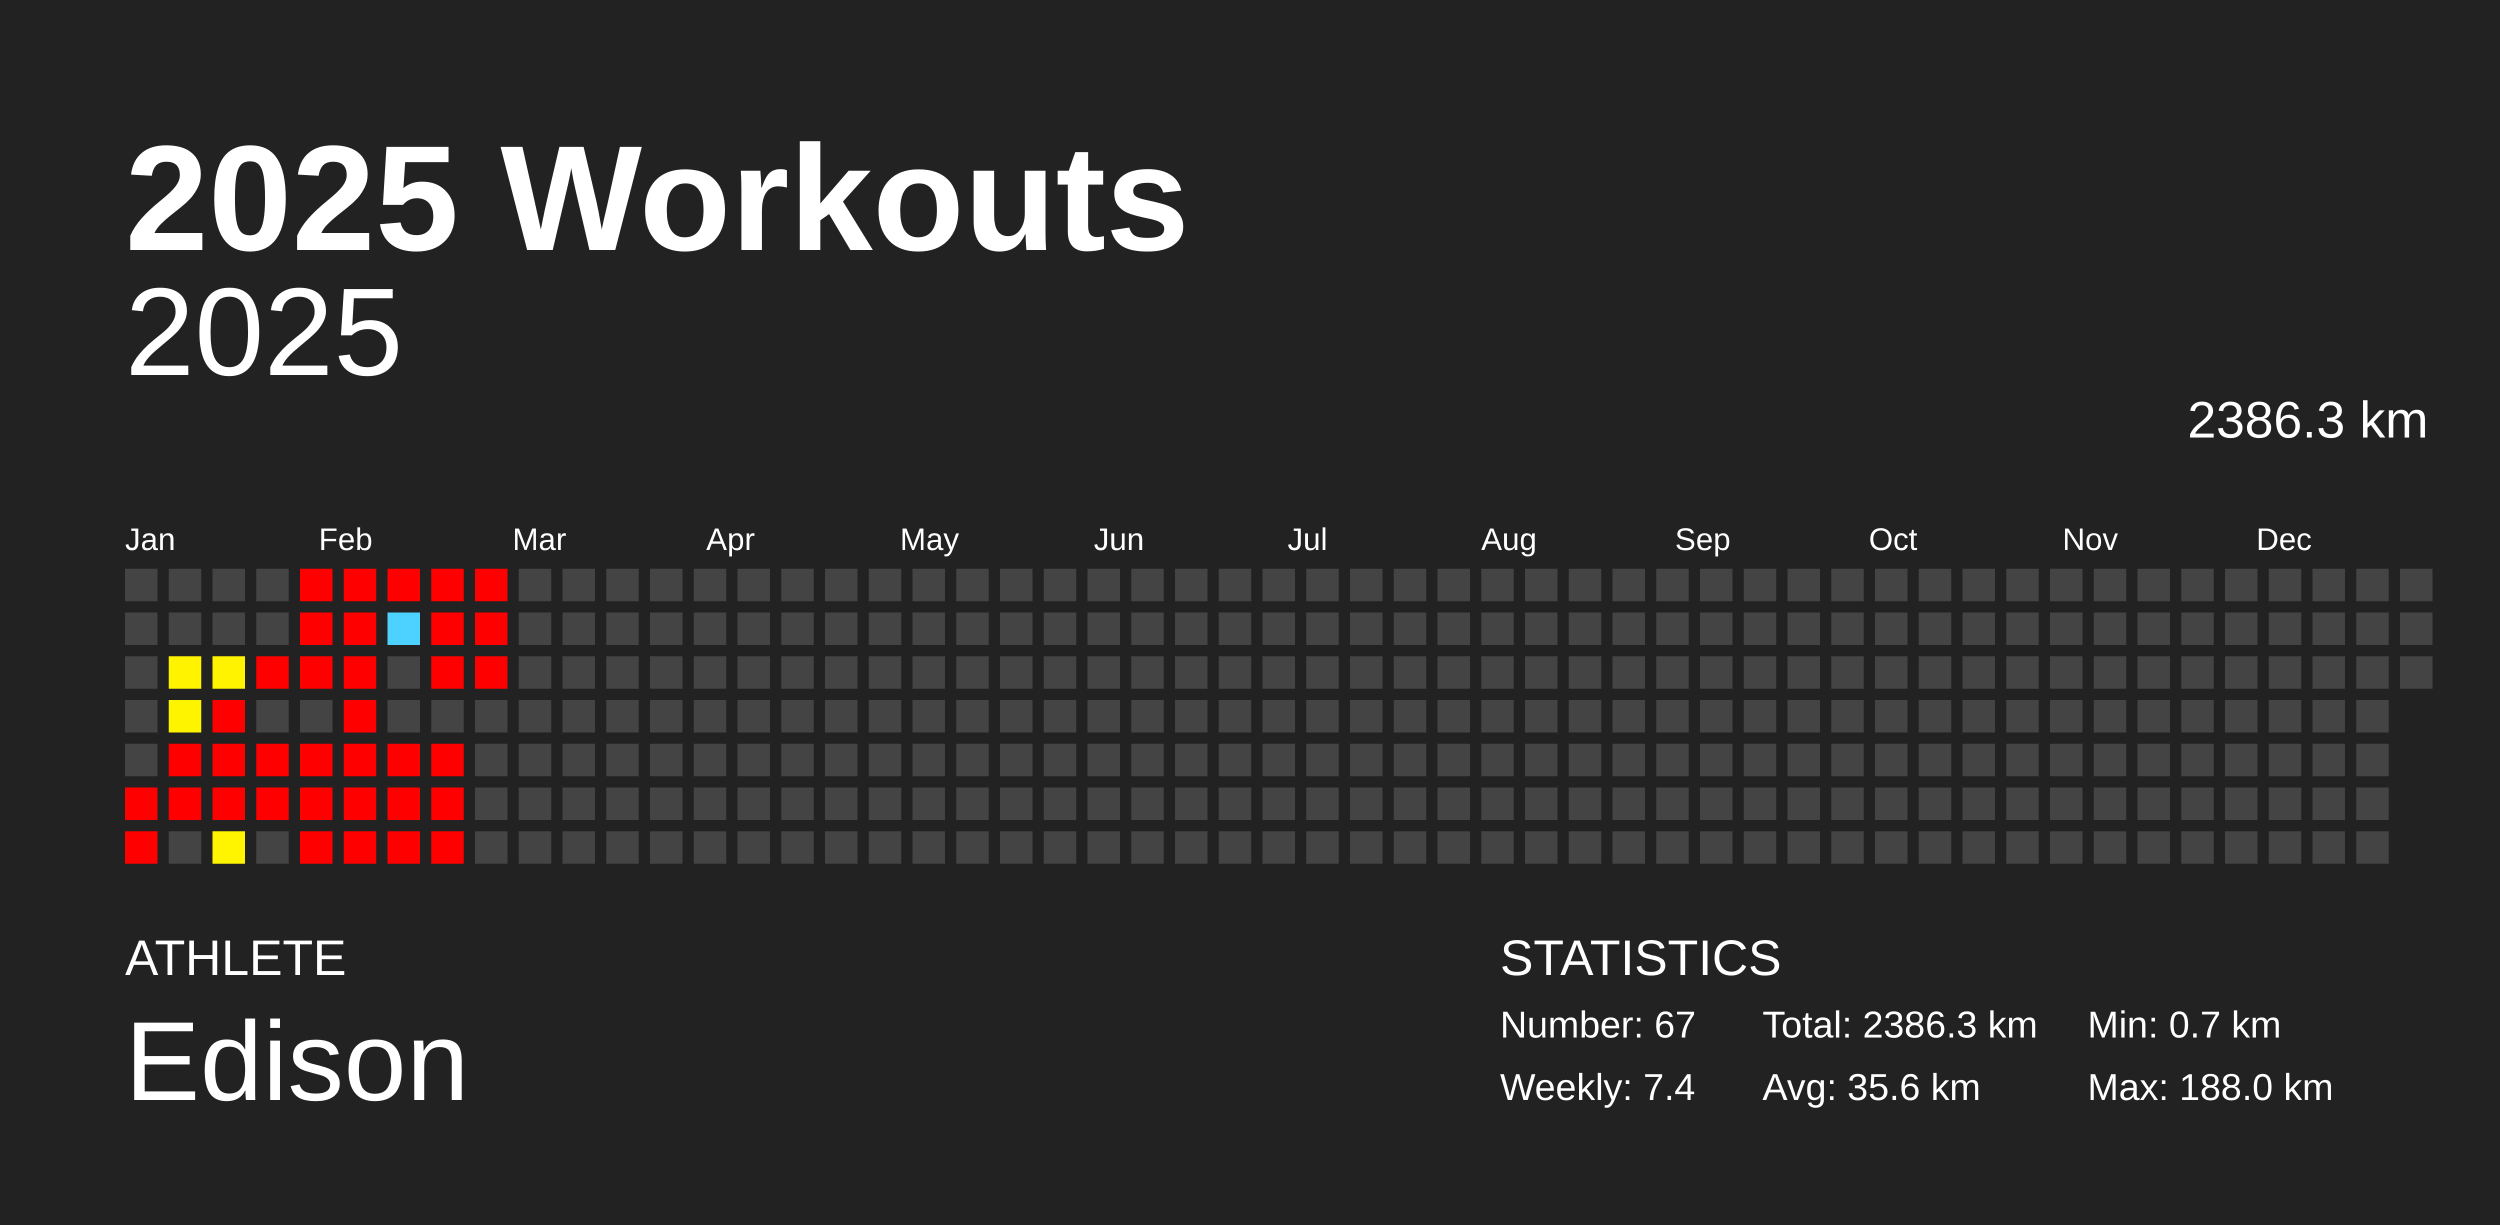
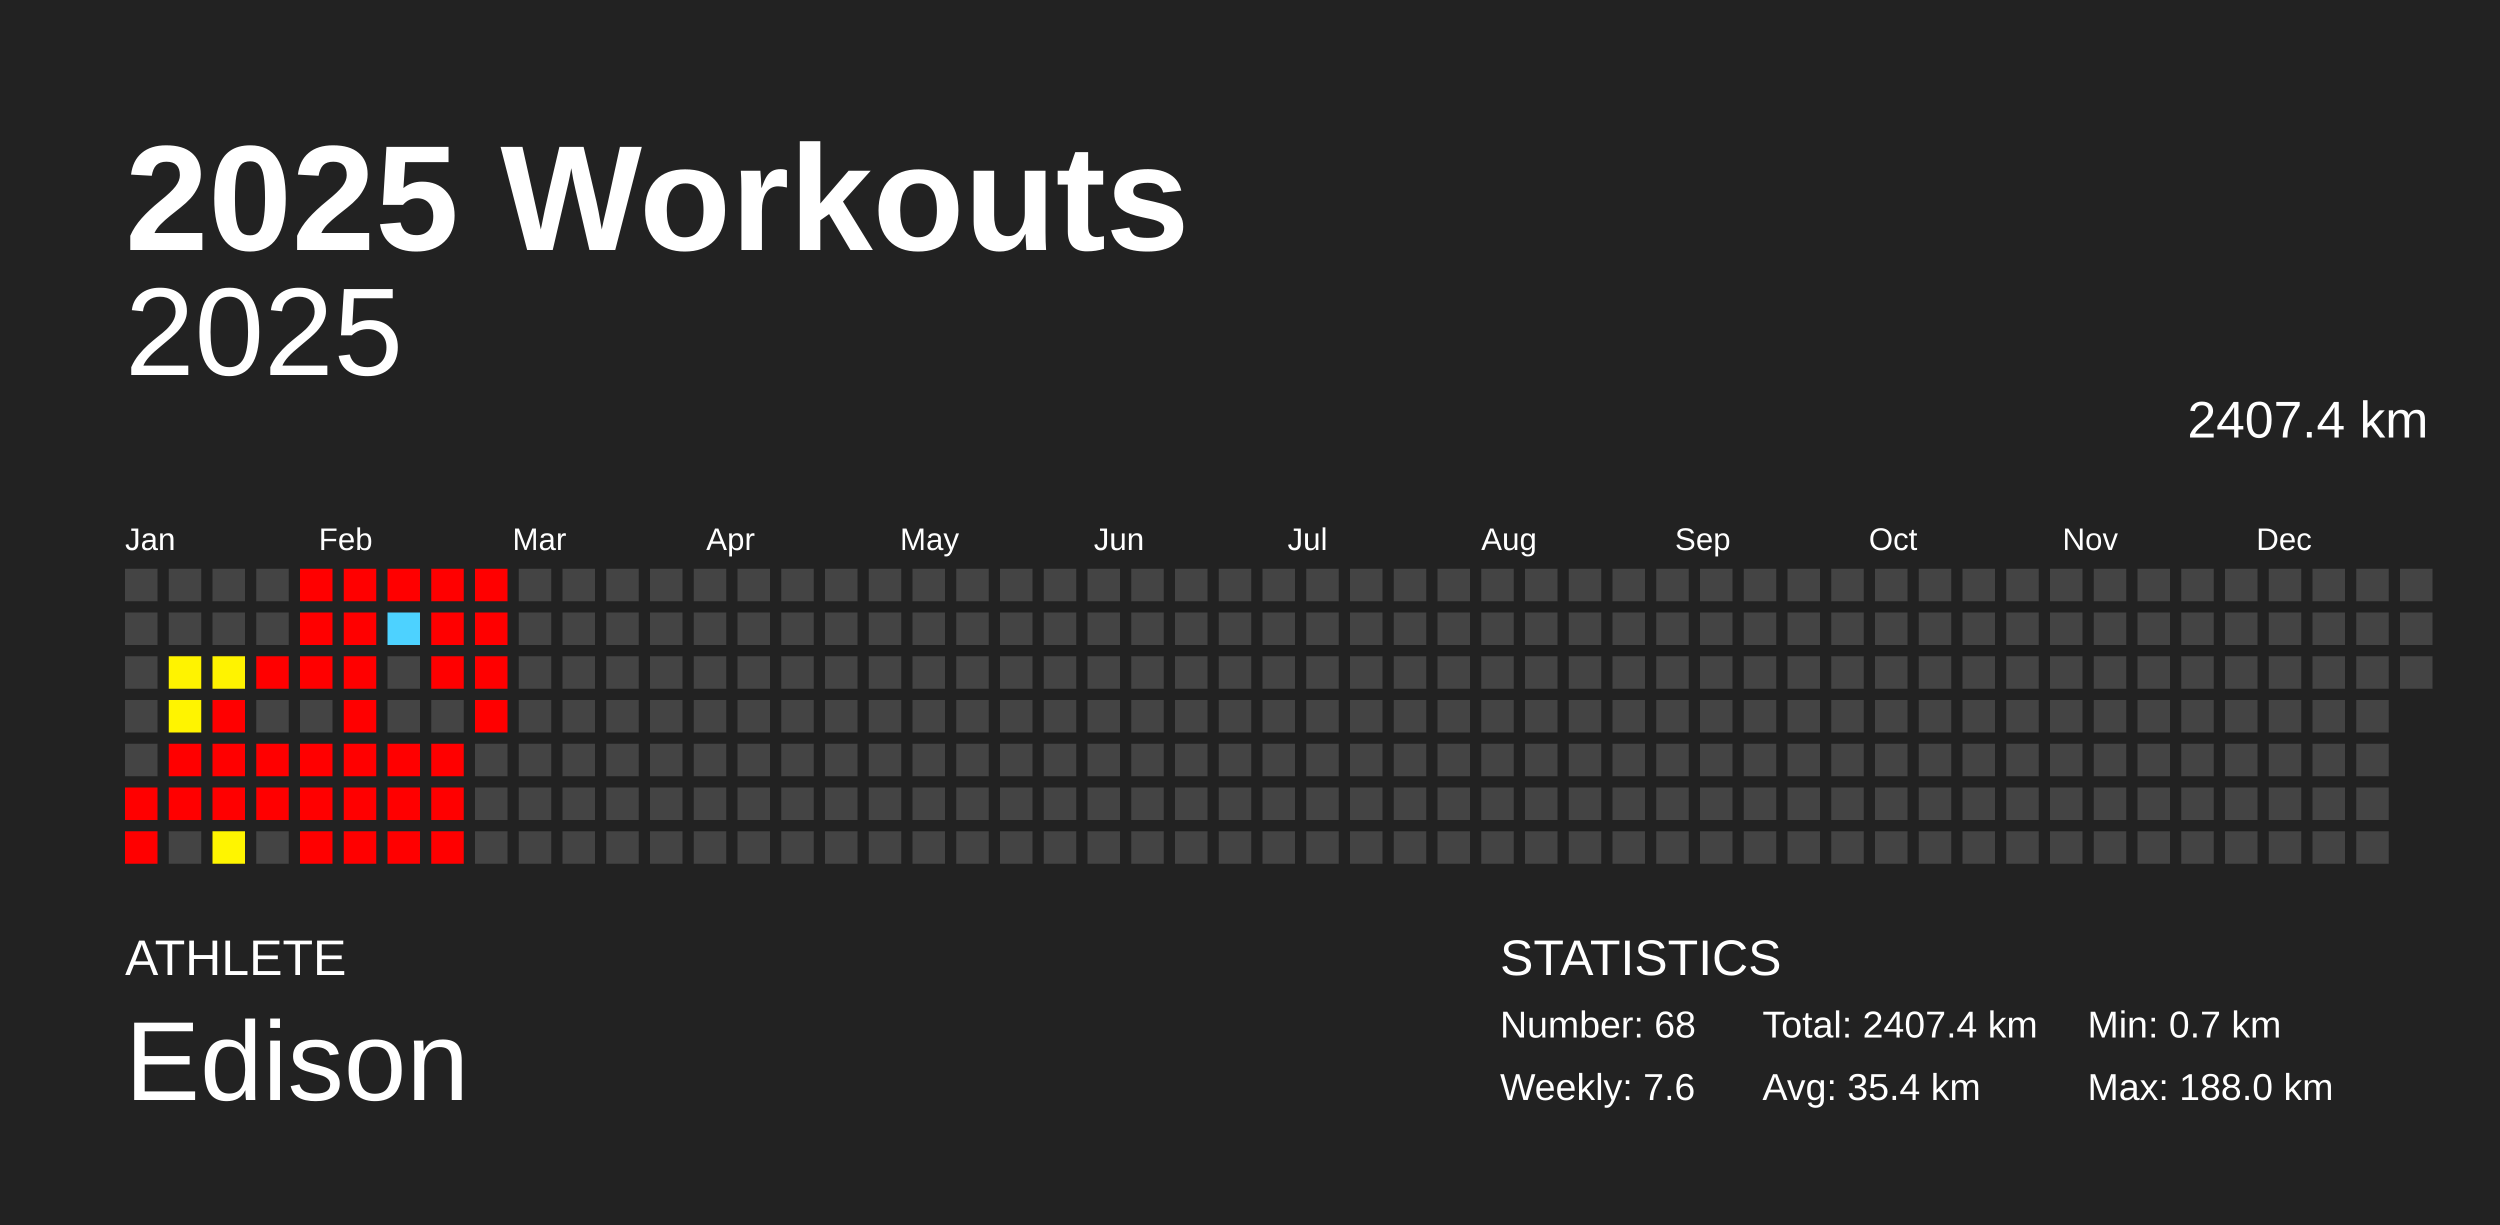
<svg xmlns="http://www.w3.org/2000/svg" baseProfile="full" height="98mm" version="1.1" viewBox="0,0,200,98" width="200mm">
  <defs />
  <rect fill="#222222" height="98" width="200" x="0" y="0" />
  <text fill="#FFFFFF" style="font-size:12px; font-family:Arial; font-weight:bold;" x="10" y="20">2025 Workouts</text>
  <text fill="#FFFFFF" style="font-size:4px; font-family:Arial" x="10" y="78">ATHLETE</text>
  <text fill="#FFFFFF" style="font-size:9px; font-family:Arial" x="10" y="88">Edison</text>
  <text fill="#FFFFFF" style="font-size:4px; font-family:Arial" x="120" y="78">STATISTICS</text>
-   <text fill="#FFFFFF" style="font-size:3px; font-family:Arial" x="120" y="83">Number: 67</text>
-   <text fill="#FFFFFF" style="font-size:3px; font-family:Arial" x="120" y="88">Weekly: 7.4</text>
-   <text fill="#FFFFFF" style="font-size:3px; font-family:Arial" x="141" y="83">Total: 2386.3 km</text>
-   <text fill="#FFFFFF" style="font-size:3px; font-family:Arial" x="141" y="88">Avg: 35.6 km</text>
+   <text fill="#FFFFFF" style="font-size:3px; font-family:Arial" x="120" y="83">Number: 68</text>
+   <text fill="#FFFFFF" style="font-size:3px; font-family:Arial" x="120" y="88">Weekly: 7.6</text>
+   <text fill="#FFFFFF" style="font-size:3px; font-family:Arial" x="141" y="83">Total: 2407.4 km</text>
+   <text fill="#FFFFFF" style="font-size:3px; font-family:Arial" x="141" y="88">Avg: 35.4 km</text>
  <text fill="#FFFFFF" style="font-size:3px; font-family:Arial" x="167" y="83">Min: 0.7 km</text>
  <text fill="#FFFFFF" style="font-size:3px; font-family:Arial" x="167" y="88">Max: 188.0 km</text>
  <text alignment-baseline="hanging" fill="#FFFFFF" style="font-size:10.0px; font-family:Arial;" x="10" y="30">2025</text>
-   <text alignment-baseline="hanging" fill="#FFFFFF" style="font-size:4.125px; font-family:Arial;" x="175" y="35">2386.3 km</text>
+   <text alignment-baseline="hanging" fill="#FFFFFF" style="font-size:4.125px; font-family:Arial;" x="175" y="35">2407.4 km</text>
  <text fill="#FFFFFF" style="font-size:2.5px; font-family:Arial" x="10.0" y="44">Jan</text>
  <text fill="#FFFFFF" style="font-size:2.5px; font-family:Arial" x="25.5" y="44">Feb</text>
  <text fill="#FFFFFF" style="font-size:2.5px; font-family:Arial" x="41.0" y="44">Mar</text>
  <text fill="#FFFFFF" style="font-size:2.5px; font-family:Arial" x="56.5" y="44">Apr</text>
  <text fill="#FFFFFF" style="font-size:2.5px; font-family:Arial" x="72.0" y="44">May</text>
  <text fill="#FFFFFF" style="font-size:2.5px; font-family:Arial" x="87.5" y="44">Jun</text>
  <text fill="#FFFFFF" style="font-size:2.5px; font-family:Arial" x="103.0" y="44">Jul</text>
  <text fill="#FFFFFF" style="font-size:2.5px; font-family:Arial" x="118.5" y="44">Aug</text>
  <text fill="#FFFFFF" style="font-size:2.5px; font-family:Arial" x="134.0" y="44">Sep</text>
  <text fill="#FFFFFF" style="font-size:2.5px; font-family:Arial" x="149.5" y="44">Oct</text>
  <text fill="#FFFFFF" style="font-size:2.5px; font-family:Arial" x="165.0" y="44">Nov</text>
  <text fill="#FFFFFF" style="font-size:2.5px; font-family:Arial" x="180.5" y="44">Dec</text>
  <rect fill="#444444" height="2.6" width="2.6" x="10.0" y="45.5" />
  <rect fill="#444444" height="2.6" width="2.6" x="10.0" y="49.0" />
  <rect fill="#444444" height="2.6" width="2.6" x="10.0" y="52.5" />
  <rect fill="#444444" height="2.6" width="2.6" x="10.0" y="56.0" />
  <rect fill="#444444" height="2.6" width="2.6" x="10.0" y="59.5" />
  <rect fill="red" height="2.6" width="2.6" x="10.0" y="63.0" />
  <rect fill="red" height="2.6" width="2.6" x="10.0" y="66.5" />
  <rect fill="#444444" height="2.6" width="2.6" x="13.5" y="45.5" />
  <rect fill="#444444" height="2.6" width="2.6" x="13.5" y="49.0" />
  <rect fill="#fff300" height="2.6" width="2.6" x="13.5" y="52.5" />
  <rect fill="#fff400" height="2.6" width="2.6" x="13.5" y="56.0" />
  <rect fill="red" height="2.6" width="2.6" x="13.5" y="59.5" />
  <rect fill="red" height="2.6" width="2.6" x="13.5" y="63.0" />
  <rect fill="#444444" height="2.6" width="2.6" x="13.5" y="66.5" />
  <rect fill="#444444" height="2.6" width="2.6" x="17.0" y="45.5" />
  <rect fill="#444444" height="2.6" width="2.6" x="17.0" y="49.0" />
  <rect fill="#fff300" height="2.6" width="2.6" x="17.0" y="52.5" />
  <rect fill="red" height="2.6" width="2.6" x="17.0" y="56.0" />
  <rect fill="red" height="2.6" width="2.6" x="17.0" y="59.5" />
  <rect fill="red" height="2.6" width="2.6" x="17.0" y="63.0" />
  <rect fill="#fff500" height="2.6" width="2.6" x="17.0" y="66.5" />
  <rect fill="#444444" height="2.6" width="2.6" x="20.5" y="45.5" />
  <rect fill="#444444" height="2.6" width="2.6" x="20.5" y="49.0" />
  <rect fill="red" height="2.6" width="2.6" x="20.5" y="52.5" />
  <rect fill="#444444" height="2.6" width="2.6" x="20.5" y="56.0" />
  <rect fill="red" height="2.6" width="2.6" x="20.5" y="59.5" />
  <rect fill="red" height="2.6" width="2.6" x="20.5" y="63.0" />
  <rect fill="#444444" height="2.6" width="2.6" x="20.5" y="66.5" />
  <rect fill="red" height="2.6" width="2.6" x="24.0" y="45.5" />
  <rect fill="red" height="2.6" width="2.6" x="24.0" y="49.0" />
  <rect fill="red" height="2.6" width="2.6" x="24.0" y="52.5" />
  <rect fill="#444444" height="2.6" width="2.6" x="24.0" y="56.0" />
  <rect fill="red" height="2.6" width="2.6" x="24.0" y="59.5" />
  <rect fill="red" height="2.6" width="2.6" x="24.0" y="63.0" />
  <rect fill="red" height="2.6" width="2.6" x="24.0" y="66.5" />
  <rect fill="red" height="2.6" width="2.6" x="27.5" y="45.5" />
  <rect fill="red" height="2.6" width="2.6" x="27.5" y="49.0" />
  <rect fill="red" height="2.6" width="2.6" x="27.5" y="52.5" />
  <rect fill="red" height="2.6" width="2.6" x="27.5" y="56.0" />
  <rect fill="red" height="2.6" width="2.6" x="27.5" y="59.5" />
  <rect fill="red" height="2.6" width="2.6" x="27.5" y="63.0" />
  <rect fill="red" height="2.6" width="2.6" x="27.5" y="66.5" />
  <rect fill="red" height="2.6" width="2.6" x="31.0" y="45.5" />
  <rect fill="#4dd2ff" height="2.6" width="2.6" x="31.0" y="49.0" />
  <rect fill="#444444" height="2.6" width="2.6" x="31.0" y="52.5" />
  <rect fill="#444444" height="2.6" width="2.6" x="31.0" y="56.0" />
  <rect fill="red" height="2.6" width="2.6" x="31.0" y="59.5" />
  <rect fill="red" height="2.6" width="2.6" x="31.0" y="63.0" />
  <rect fill="red" height="2.6" width="2.6" x="31.0" y="66.5" />
  <rect fill="red" height="2.6" width="2.6" x="34.5" y="45.5" />
  <rect fill="red" height="2.6" width="2.6" x="34.5" y="49.0" />
  <rect fill="red" height="2.6" width="2.6" x="34.5" y="52.5" />
  <rect fill="#444444" height="2.6" width="2.6" x="34.5" y="56.0" />
  <rect fill="red" height="2.6" width="2.6" x="34.5" y="59.5" />
  <rect fill="red" height="2.6" width="2.6" x="34.5" y="63.0" />
  <rect fill="red" height="2.6" width="2.6" x="34.5" y="66.5" />
  <rect fill="red" height="2.6" width="2.6" x="38.0" y="45.5" />
  <rect fill="red" height="2.6" width="2.6" x="38.0" y="49.0" />
  <rect fill="red" height="2.6" width="2.6" x="38.0" y="52.5" />
-   <rect fill="#444444" height="2.6" width="2.6" x="38.0" y="56.0" />
+   <rect fill="red" height="2.6" width="2.6" x="38.0" y="56.0" />
  <rect fill="#444444" height="2.6" width="2.6" x="38.0" y="59.5" />
  <rect fill="#444444" height="2.6" width="2.6" x="38.0" y="63.0" />
  <rect fill="#444444" height="2.6" width="2.6" x="38.0" y="66.5" />
  <rect fill="#444444" height="2.6" width="2.6" x="41.5" y="45.5" />
  <rect fill="#444444" height="2.6" width="2.6" x="41.5" y="49.0" />
  <rect fill="#444444" height="2.6" width="2.6" x="41.5" y="52.5" />
  <rect fill="#444444" height="2.6" width="2.6" x="41.5" y="56.0" />
  <rect fill="#444444" height="2.6" width="2.6" x="41.5" y="59.5" />
  <rect fill="#444444" height="2.6" width="2.6" x="41.5" y="63.0" />
  <rect fill="#444444" height="2.6" width="2.6" x="41.5" y="66.5" />
  <rect fill="#444444" height="2.6" width="2.6" x="45.0" y="45.5" />
  <rect fill="#444444" height="2.6" width="2.6" x="45.0" y="49.0" />
  <rect fill="#444444" height="2.6" width="2.6" x="45.0" y="52.5" />
  <rect fill="#444444" height="2.6" width="2.6" x="45.0" y="56.0" />
  <rect fill="#444444" height="2.6" width="2.6" x="45.0" y="59.5" />
  <rect fill="#444444" height="2.6" width="2.6" x="45.0" y="63.0" />
  <rect fill="#444444" height="2.6" width="2.6" x="45.0" y="66.5" />
  <rect fill="#444444" height="2.6" width="2.6" x="48.5" y="45.5" />
  <rect fill="#444444" height="2.6" width="2.6" x="48.5" y="49.0" />
  <rect fill="#444444" height="2.6" width="2.6" x="48.5" y="52.5" />
  <rect fill="#444444" height="2.6" width="2.6" x="48.5" y="56.0" />
  <rect fill="#444444" height="2.6" width="2.6" x="48.5" y="59.5" />
  <rect fill="#444444" height="2.6" width="2.6" x="48.5" y="63.0" />
  <rect fill="#444444" height="2.6" width="2.6" x="48.5" y="66.5" />
  <rect fill="#444444" height="2.6" width="2.6" x="52.0" y="45.5" />
  <rect fill="#444444" height="2.6" width="2.6" x="52.0" y="49.0" />
  <rect fill="#444444" height="2.6" width="2.6" x="52.0" y="52.5" />
  <rect fill="#444444" height="2.6" width="2.6" x="52.0" y="56.0" />
  <rect fill="#444444" height="2.6" width="2.6" x="52.0" y="59.5" />
  <rect fill="#444444" height="2.6" width="2.6" x="52.0" y="63.0" />
  <rect fill="#444444" height="2.6" width="2.6" x="52.0" y="66.5" />
  <rect fill="#444444" height="2.6" width="2.6" x="55.5" y="45.5" />
  <rect fill="#444444" height="2.6" width="2.6" x="55.5" y="49.0" />
  <rect fill="#444444" height="2.6" width="2.6" x="55.5" y="52.5" />
  <rect fill="#444444" height="2.6" width="2.6" x="55.5" y="56.0" />
  <rect fill="#444444" height="2.6" width="2.6" x="55.5" y="59.5" />
  <rect fill="#444444" height="2.6" width="2.6" x="55.5" y="63.0" />
  <rect fill="#444444" height="2.6" width="2.6" x="55.5" y="66.5" />
  <rect fill="#444444" height="2.6" width="2.6" x="59.0" y="45.5" />
  <rect fill="#444444" height="2.6" width="2.6" x="59.0" y="49.0" />
  <rect fill="#444444" height="2.6" width="2.6" x="59.0" y="52.5" />
  <rect fill="#444444" height="2.6" width="2.6" x="59.0" y="56.0" />
  <rect fill="#444444" height="2.6" width="2.6" x="59.0" y="59.5" />
  <rect fill="#444444" height="2.6" width="2.6" x="59.0" y="63.0" />
  <rect fill="#444444" height="2.6" width="2.6" x="59.0" y="66.5" />
  <rect fill="#444444" height="2.6" width="2.6" x="62.5" y="45.5" />
  <rect fill="#444444" height="2.6" width="2.6" x="62.5" y="49.0" />
  <rect fill="#444444" height="2.6" width="2.6" x="62.5" y="52.5" />
  <rect fill="#444444" height="2.6" width="2.6" x="62.5" y="56.0" />
  <rect fill="#444444" height="2.6" width="2.6" x="62.5" y="59.5" />
  <rect fill="#444444" height="2.6" width="2.6" x="62.5" y="63.0" />
  <rect fill="#444444" height="2.6" width="2.6" x="62.5" y="66.5" />
  <rect fill="#444444" height="2.6" width="2.6" x="66.0" y="45.5" />
  <rect fill="#444444" height="2.6" width="2.6" x="66.0" y="49.0" />
  <rect fill="#444444" height="2.6" width="2.6" x="66.0" y="52.5" />
  <rect fill="#444444" height="2.6" width="2.6" x="66.0" y="56.0" />
  <rect fill="#444444" height="2.6" width="2.6" x="66.0" y="59.5" />
  <rect fill="#444444" height="2.6" width="2.6" x="66.0" y="63.0" />
  <rect fill="#444444" height="2.6" width="2.6" x="66.0" y="66.5" />
  <rect fill="#444444" height="2.6" width="2.6" x="69.5" y="45.5" />
  <rect fill="#444444" height="2.6" width="2.6" x="69.5" y="49.0" />
  <rect fill="#444444" height="2.6" width="2.6" x="69.5" y="52.5" />
  <rect fill="#444444" height="2.6" width="2.6" x="69.5" y="56.0" />
  <rect fill="#444444" height="2.6" width="2.6" x="69.5" y="59.5" />
  <rect fill="#444444" height="2.6" width="2.6" x="69.5" y="63.0" />
  <rect fill="#444444" height="2.6" width="2.6" x="69.5" y="66.5" />
  <rect fill="#444444" height="2.6" width="2.6" x="73.0" y="45.5" />
  <rect fill="#444444" height="2.6" width="2.6" x="73.0" y="49.0" />
  <rect fill="#444444" height="2.6" width="2.6" x="73.0" y="52.5" />
  <rect fill="#444444" height="2.6" width="2.6" x="73.0" y="56.0" />
  <rect fill="#444444" height="2.6" width="2.6" x="73.0" y="59.5" />
  <rect fill="#444444" height="2.6" width="2.6" x="73.0" y="63.0" />
  <rect fill="#444444" height="2.6" width="2.6" x="73.0" y="66.5" />
  <rect fill="#444444" height="2.6" width="2.6" x="76.5" y="45.5" />
  <rect fill="#444444" height="2.6" width="2.6" x="76.5" y="49.0" />
  <rect fill="#444444" height="2.6" width="2.6" x="76.5" y="52.5" />
  <rect fill="#444444" height="2.6" width="2.6" x="76.5" y="56.0" />
  <rect fill="#444444" height="2.6" width="2.6" x="76.5" y="59.5" />
  <rect fill="#444444" height="2.6" width="2.6" x="76.5" y="63.0" />
  <rect fill="#444444" height="2.6" width="2.6" x="76.5" y="66.5" />
  <rect fill="#444444" height="2.6" width="2.6" x="80.0" y="45.5" />
  <rect fill="#444444" height="2.6" width="2.6" x="80.0" y="49.0" />
  <rect fill="#444444" height="2.6" width="2.6" x="80.0" y="52.5" />
  <rect fill="#444444" height="2.6" width="2.6" x="80.0" y="56.0" />
  <rect fill="#444444" height="2.6" width="2.6" x="80.0" y="59.5" />
  <rect fill="#444444" height="2.6" width="2.6" x="80.0" y="63.0" />
  <rect fill="#444444" height="2.6" width="2.6" x="80.0" y="66.5" />
  <rect fill="#444444" height="2.6" width="2.6" x="83.5" y="45.5" />
  <rect fill="#444444" height="2.6" width="2.6" x="83.5" y="49.0" />
  <rect fill="#444444" height="2.6" width="2.6" x="83.5" y="52.5" />
  <rect fill="#444444" height="2.6" width="2.6" x="83.5" y="56.0" />
  <rect fill="#444444" height="2.6" width="2.6" x="83.5" y="59.5" />
  <rect fill="#444444" height="2.6" width="2.6" x="83.5" y="63.0" />
  <rect fill="#444444" height="2.6" width="2.6" x="83.5" y="66.5" />
  <rect fill="#444444" height="2.6" width="2.6" x="87.0" y="45.5" />
  <rect fill="#444444" height="2.6" width="2.6" x="87.0" y="49.0" />
  <rect fill="#444444" height="2.6" width="2.6" x="87.0" y="52.5" />
  <rect fill="#444444" height="2.6" width="2.6" x="87.0" y="56.0" />
  <rect fill="#444444" height="2.6" width="2.6" x="87.0" y="59.5" />
  <rect fill="#444444" height="2.6" width="2.6" x="87.0" y="63.0" />
  <rect fill="#444444" height="2.6" width="2.6" x="87.0" y="66.5" />
  <rect fill="#444444" height="2.6" width="2.6" x="90.5" y="45.5" />
  <rect fill="#444444" height="2.6" width="2.6" x="90.5" y="49.0" />
  <rect fill="#444444" height="2.6" width="2.6" x="90.5" y="52.5" />
  <rect fill="#444444" height="2.6" width="2.6" x="90.5" y="56.0" />
  <rect fill="#444444" height="2.6" width="2.6" x="90.5" y="59.5" />
  <rect fill="#444444" height="2.6" width="2.6" x="90.5" y="63.0" />
  <rect fill="#444444" height="2.6" width="2.6" x="90.5" y="66.5" />
  <rect fill="#444444" height="2.6" width="2.6" x="94.0" y="45.5" />
  <rect fill="#444444" height="2.6" width="2.6" x="94.0" y="49.0" />
  <rect fill="#444444" height="2.6" width="2.6" x="94.0" y="52.5" />
  <rect fill="#444444" height="2.6" width="2.6" x="94.0" y="56.0" />
  <rect fill="#444444" height="2.6" width="2.6" x="94.0" y="59.5" />
  <rect fill="#444444" height="2.6" width="2.6" x="94.0" y="63.0" />
  <rect fill="#444444" height="2.6" width="2.6" x="94.0" y="66.5" />
  <rect fill="#444444" height="2.6" width="2.6" x="97.5" y="45.5" />
  <rect fill="#444444" height="2.6" width="2.6" x="97.5" y="49.0" />
  <rect fill="#444444" height="2.6" width="2.6" x="97.5" y="52.5" />
  <rect fill="#444444" height="2.6" width="2.6" x="97.5" y="56.0" />
  <rect fill="#444444" height="2.6" width="2.6" x="97.5" y="59.5" />
  <rect fill="#444444" height="2.6" width="2.6" x="97.5" y="63.0" />
  <rect fill="#444444" height="2.6" width="2.6" x="97.5" y="66.5" />
  <rect fill="#444444" height="2.6" width="2.6" x="101.0" y="45.5" />
  <rect fill="#444444" height="2.6" width="2.6" x="101.0" y="49.0" />
  <rect fill="#444444" height="2.6" width="2.6" x="101.0" y="52.5" />
  <rect fill="#444444" height="2.6" width="2.6" x="101.0" y="56.0" />
  <rect fill="#444444" height="2.6" width="2.6" x="101.0" y="59.5" />
  <rect fill="#444444" height="2.6" width="2.6" x="101.0" y="63.0" />
  <rect fill="#444444" height="2.6" width="2.6" x="101.0" y="66.5" />
  <rect fill="#444444" height="2.6" width="2.6" x="104.5" y="45.5" />
  <rect fill="#444444" height="2.6" width="2.6" x="104.5" y="49.0" />
  <rect fill="#444444" height="2.6" width="2.6" x="104.5" y="52.5" />
  <rect fill="#444444" height="2.6" width="2.6" x="104.5" y="56.0" />
  <rect fill="#444444" height="2.6" width="2.6" x="104.5" y="59.5" />
  <rect fill="#444444" height="2.6" width="2.6" x="104.5" y="63.0" />
  <rect fill="#444444" height="2.6" width="2.6" x="104.5" y="66.5" />
  <rect fill="#444444" height="2.6" width="2.6" x="108.0" y="45.5" />
  <rect fill="#444444" height="2.6" width="2.6" x="108.0" y="49.0" />
  <rect fill="#444444" height="2.6" width="2.6" x="108.0" y="52.5" />
  <rect fill="#444444" height="2.6" width="2.6" x="108.0" y="56.0" />
  <rect fill="#444444" height="2.6" width="2.6" x="108.0" y="59.5" />
  <rect fill="#444444" height="2.6" width="2.6" x="108.0" y="63.0" />
  <rect fill="#444444" height="2.6" width="2.6" x="108.0" y="66.5" />
  <rect fill="#444444" height="2.6" width="2.6" x="111.5" y="45.5" />
  <rect fill="#444444" height="2.6" width="2.6" x="111.5" y="49.0" />
  <rect fill="#444444" height="2.6" width="2.6" x="111.5" y="52.5" />
  <rect fill="#444444" height="2.6" width="2.6" x="111.5" y="56.0" />
  <rect fill="#444444" height="2.6" width="2.6" x="111.5" y="59.5" />
  <rect fill="#444444" height="2.6" width="2.6" x="111.5" y="63.0" />
  <rect fill="#444444" height="2.6" width="2.6" x="111.5" y="66.5" />
  <rect fill="#444444" height="2.6" width="2.6" x="115.0" y="45.5" />
  <rect fill="#444444" height="2.6" width="2.6" x="115.0" y="49.0" />
  <rect fill="#444444" height="2.6" width="2.6" x="115.0" y="52.5" />
  <rect fill="#444444" height="2.6" width="2.6" x="115.0" y="56.0" />
  <rect fill="#444444" height="2.6" width="2.6" x="115.0" y="59.5" />
  <rect fill="#444444" height="2.6" width="2.6" x="115.0" y="63.0" />
  <rect fill="#444444" height="2.6" width="2.6" x="115.0" y="66.5" />
  <rect fill="#444444" height="2.6" width="2.6" x="118.5" y="45.5" />
  <rect fill="#444444" height="2.6" width="2.6" x="118.5" y="49.0" />
  <rect fill="#444444" height="2.6" width="2.6" x="118.5" y="52.5" />
  <rect fill="#444444" height="2.6" width="2.6" x="118.5" y="56.0" />
  <rect fill="#444444" height="2.6" width="2.6" x="118.5" y="59.5" />
  <rect fill="#444444" height="2.6" width="2.6" x="118.5" y="63.0" />
  <rect fill="#444444" height="2.6" width="2.6" x="118.5" y="66.5" />
  <rect fill="#444444" height="2.6" width="2.6" x="122.0" y="45.5" />
  <rect fill="#444444" height="2.6" width="2.6" x="122.0" y="49.0" />
  <rect fill="#444444" height="2.6" width="2.6" x="122.0" y="52.5" />
  <rect fill="#444444" height="2.6" width="2.6" x="122.0" y="56.0" />
  <rect fill="#444444" height="2.6" width="2.6" x="122.0" y="59.5" />
  <rect fill="#444444" height="2.6" width="2.6" x="122.0" y="63.0" />
  <rect fill="#444444" height="2.6" width="2.6" x="122.0" y="66.5" />
  <rect fill="#444444" height="2.6" width="2.6" x="125.5" y="45.5" />
  <rect fill="#444444" height="2.6" width="2.6" x="125.5" y="49.0" />
  <rect fill="#444444" height="2.6" width="2.6" x="125.5" y="52.5" />
  <rect fill="#444444" height="2.6" width="2.6" x="125.5" y="56.0" />
  <rect fill="#444444" height="2.6" width="2.6" x="125.5" y="59.5" />
  <rect fill="#444444" height="2.6" width="2.6" x="125.5" y="63.0" />
  <rect fill="#444444" height="2.6" width="2.6" x="125.5" y="66.5" />
  <rect fill="#444444" height="2.6" width="2.6" x="129.0" y="45.5" />
  <rect fill="#444444" height="2.6" width="2.6" x="129.0" y="49.0" />
  <rect fill="#444444" height="2.6" width="2.6" x="129.0" y="52.5" />
  <rect fill="#444444" height="2.6" width="2.6" x="129.0" y="56.0" />
  <rect fill="#444444" height="2.6" width="2.6" x="129.0" y="59.5" />
  <rect fill="#444444" height="2.6" width="2.6" x="129.0" y="63.0" />
  <rect fill="#444444" height="2.6" width="2.6" x="129.0" y="66.5" />
  <rect fill="#444444" height="2.6" width="2.6" x="132.5" y="45.5" />
  <rect fill="#444444" height="2.6" width="2.6" x="132.5" y="49.0" />
  <rect fill="#444444" height="2.6" width="2.6" x="132.5" y="52.5" />
  <rect fill="#444444" height="2.6" width="2.6" x="132.5" y="56.0" />
  <rect fill="#444444" height="2.6" width="2.6" x="132.5" y="59.5" />
  <rect fill="#444444" height="2.6" width="2.6" x="132.5" y="63.0" />
  <rect fill="#444444" height="2.6" width="2.6" x="132.5" y="66.5" />
  <rect fill="#444444" height="2.6" width="2.6" x="136.0" y="45.5" />
  <rect fill="#444444" height="2.6" width="2.6" x="136.0" y="49.0" />
  <rect fill="#444444" height="2.6" width="2.6" x="136.0" y="52.5" />
  <rect fill="#444444" height="2.6" width="2.6" x="136.0" y="56.0" />
  <rect fill="#444444" height="2.6" width="2.6" x="136.0" y="59.5" />
  <rect fill="#444444" height="2.6" width="2.6" x="136.0" y="63.0" />
  <rect fill="#444444" height="2.6" width="2.6" x="136.0" y="66.5" />
  <rect fill="#444444" height="2.6" width="2.6" x="139.5" y="45.5" />
  <rect fill="#444444" height="2.6" width="2.6" x="139.5" y="49.0" />
  <rect fill="#444444" height="2.6" width="2.6" x="139.5" y="52.5" />
  <rect fill="#444444" height="2.6" width="2.6" x="139.5" y="56.0" />
  <rect fill="#444444" height="2.6" width="2.6" x="139.5" y="59.5" />
  <rect fill="#444444" height="2.6" width="2.6" x="139.5" y="63.0" />
  <rect fill="#444444" height="2.6" width="2.6" x="139.5" y="66.5" />
  <rect fill="#444444" height="2.6" width="2.6" x="143.0" y="45.5" />
  <rect fill="#444444" height="2.6" width="2.6" x="143.0" y="49.0" />
  <rect fill="#444444" height="2.6" width="2.6" x="143.0" y="52.5" />
  <rect fill="#444444" height="2.6" width="2.6" x="143.0" y="56.0" />
  <rect fill="#444444" height="2.6" width="2.6" x="143.0" y="59.5" />
  <rect fill="#444444" height="2.6" width="2.6" x="143.0" y="63.0" />
  <rect fill="#444444" height="2.6" width="2.6" x="143.0" y="66.5" />
  <rect fill="#444444" height="2.6" width="2.6" x="146.5" y="45.5" />
  <rect fill="#444444" height="2.6" width="2.6" x="146.5" y="49.0" />
  <rect fill="#444444" height="2.6" width="2.6" x="146.5" y="52.5" />
  <rect fill="#444444" height="2.6" width="2.6" x="146.5" y="56.0" />
  <rect fill="#444444" height="2.6" width="2.6" x="146.5" y="59.5" />
  <rect fill="#444444" height="2.6" width="2.6" x="146.5" y="63.0" />
  <rect fill="#444444" height="2.6" width="2.6" x="146.5" y="66.5" />
  <rect fill="#444444" height="2.6" width="2.6" x="150.0" y="45.5" />
  <rect fill="#444444" height="2.6" width="2.6" x="150.0" y="49.0" />
  <rect fill="#444444" height="2.6" width="2.6" x="150.0" y="52.5" />
  <rect fill="#444444" height="2.6" width="2.6" x="150.0" y="56.0" />
  <rect fill="#444444" height="2.6" width="2.6" x="150.0" y="59.5" />
  <rect fill="#444444" height="2.6" width="2.6" x="150.0" y="63.0" />
  <rect fill="#444444" height="2.6" width="2.6" x="150.0" y="66.5" />
  <rect fill="#444444" height="2.6" width="2.6" x="153.5" y="45.5" />
  <rect fill="#444444" height="2.6" width="2.6" x="153.5" y="49.0" />
  <rect fill="#444444" height="2.6" width="2.6" x="153.5" y="52.5" />
  <rect fill="#444444" height="2.6" width="2.6" x="153.5" y="56.0" />
  <rect fill="#444444" height="2.6" width="2.6" x="153.5" y="59.5" />
  <rect fill="#444444" height="2.6" width="2.6" x="153.5" y="63.0" />
  <rect fill="#444444" height="2.6" width="2.6" x="153.5" y="66.5" />
  <rect fill="#444444" height="2.6" width="2.6" x="157.0" y="45.5" />
  <rect fill="#444444" height="2.6" width="2.6" x="157.0" y="49.0" />
  <rect fill="#444444" height="2.6" width="2.6" x="157.0" y="52.5" />
  <rect fill="#444444" height="2.6" width="2.6" x="157.0" y="56.0" />
  <rect fill="#444444" height="2.6" width="2.6" x="157.0" y="59.5" />
  <rect fill="#444444" height="2.6" width="2.6" x="157.0" y="63.0" />
  <rect fill="#444444" height="2.6" width="2.6" x="157.0" y="66.5" />
  <rect fill="#444444" height="2.6" width="2.6" x="160.5" y="45.5" />
  <rect fill="#444444" height="2.6" width="2.6" x="160.5" y="49.0" />
  <rect fill="#444444" height="2.6" width="2.6" x="160.5" y="52.5" />
  <rect fill="#444444" height="2.6" width="2.6" x="160.5" y="56.0" />
  <rect fill="#444444" height="2.6" width="2.6" x="160.5" y="59.5" />
  <rect fill="#444444" height="2.6" width="2.6" x="160.5" y="63.0" />
  <rect fill="#444444" height="2.6" width="2.6" x="160.5" y="66.5" />
  <rect fill="#444444" height="2.6" width="2.6" x="164.0" y="45.5" />
  <rect fill="#444444" height="2.6" width="2.6" x="164.0" y="49.0" />
  <rect fill="#444444" height="2.6" width="2.6" x="164.0" y="52.5" />
  <rect fill="#444444" height="2.6" width="2.6" x="164.0" y="56.0" />
  <rect fill="#444444" height="2.6" width="2.6" x="164.0" y="59.5" />
  <rect fill="#444444" height="2.6" width="2.6" x="164.0" y="63.0" />
  <rect fill="#444444" height="2.6" width="2.6" x="164.0" y="66.5" />
  <rect fill="#444444" height="2.6" width="2.6" x="167.5" y="45.5" />
  <rect fill="#444444" height="2.6" width="2.6" x="167.5" y="49.0" />
  <rect fill="#444444" height="2.6" width="2.6" x="167.5" y="52.5" />
  <rect fill="#444444" height="2.6" width="2.6" x="167.5" y="56.0" />
  <rect fill="#444444" height="2.6" width="2.6" x="167.5" y="59.5" />
  <rect fill="#444444" height="2.6" width="2.6" x="167.5" y="63.0" />
  <rect fill="#444444" height="2.6" width="2.6" x="167.5" y="66.5" />
  <rect fill="#444444" height="2.6" width="2.6" x="171.0" y="45.5" />
  <rect fill="#444444" height="2.6" width="2.6" x="171.0" y="49.0" />
  <rect fill="#444444" height="2.6" width="2.6" x="171.0" y="52.5" />
  <rect fill="#444444" height="2.6" width="2.6" x="171.0" y="56.0" />
  <rect fill="#444444" height="2.6" width="2.6" x="171.0" y="59.5" />
  <rect fill="#444444" height="2.6" width="2.6" x="171.0" y="63.0" />
  <rect fill="#444444" height="2.6" width="2.6" x="171.0" y="66.5" />
  <rect fill="#444444" height="2.6" width="2.6" x="174.5" y="45.5" />
  <rect fill="#444444" height="2.6" width="2.6" x="174.5" y="49.0" />
  <rect fill="#444444" height="2.6" width="2.6" x="174.5" y="52.5" />
  <rect fill="#444444" height="2.6" width="2.6" x="174.5" y="56.0" />
  <rect fill="#444444" height="2.6" width="2.6" x="174.5" y="59.5" />
  <rect fill="#444444" height="2.6" width="2.6" x="174.5" y="63.0" />
  <rect fill="#444444" height="2.6" width="2.6" x="174.5" y="66.5" />
  <rect fill="#444444" height="2.6" width="2.6" x="178.0" y="45.5" />
  <rect fill="#444444" height="2.6" width="2.6" x="178.0" y="49.0" />
  <rect fill="#444444" height="2.6" width="2.6" x="178.0" y="52.5" />
  <rect fill="#444444" height="2.6" width="2.6" x="178.0" y="56.0" />
  <rect fill="#444444" height="2.6" width="2.6" x="178.0" y="59.5" />
  <rect fill="#444444" height="2.6" width="2.6" x="178.0" y="63.0" />
  <rect fill="#444444" height="2.6" width="2.6" x="178.0" y="66.5" />
  <rect fill="#444444" height="2.6" width="2.6" x="181.5" y="45.5" />
  <rect fill="#444444" height="2.6" width="2.6" x="181.5" y="49.0" />
  <rect fill="#444444" height="2.6" width="2.6" x="181.5" y="52.5" />
  <rect fill="#444444" height="2.6" width="2.6" x="181.5" y="56.0" />
  <rect fill="#444444" height="2.6" width="2.6" x="181.5" y="59.5" />
  <rect fill="#444444" height="2.6" width="2.6" x="181.5" y="63.0" />
  <rect fill="#444444" height="2.6" width="2.6" x="181.5" y="66.5" />
  <rect fill="#444444" height="2.6" width="2.6" x="185.0" y="45.5" />
  <rect fill="#444444" height="2.6" width="2.6" x="185.0" y="49.0" />
  <rect fill="#444444" height="2.6" width="2.6" x="185.0" y="52.5" />
  <rect fill="#444444" height="2.6" width="2.6" x="185.0" y="56.0" />
  <rect fill="#444444" height="2.6" width="2.6" x="185.0" y="59.5" />
  <rect fill="#444444" height="2.6" width="2.6" x="185.0" y="63.0" />
  <rect fill="#444444" height="2.6" width="2.6" x="185.0" y="66.5" />
  <rect fill="#444444" height="2.6" width="2.6" x="188.5" y="45.5" />
  <rect fill="#444444" height="2.6" width="2.6" x="188.5" y="49.0" />
  <rect fill="#444444" height="2.6" width="2.6" x="188.5" y="52.5" />
  <rect fill="#444444" height="2.6" width="2.6" x="188.5" y="56.0" />
  <rect fill="#444444" height="2.6" width="2.6" x="188.5" y="59.5" />
  <rect fill="#444444" height="2.6" width="2.6" x="188.5" y="63.0" />
  <rect fill="#444444" height="2.6" width="2.6" x="188.5" y="66.5" />
  <rect fill="#444444" height="2.6" width="2.6" x="192.0" y="45.5" />
  <rect fill="#444444" height="2.6" width="2.6" x="192.0" y="49.0" />
  <rect fill="#444444" height="2.6" width="2.6" x="192.0" y="52.5" />
</svg>
